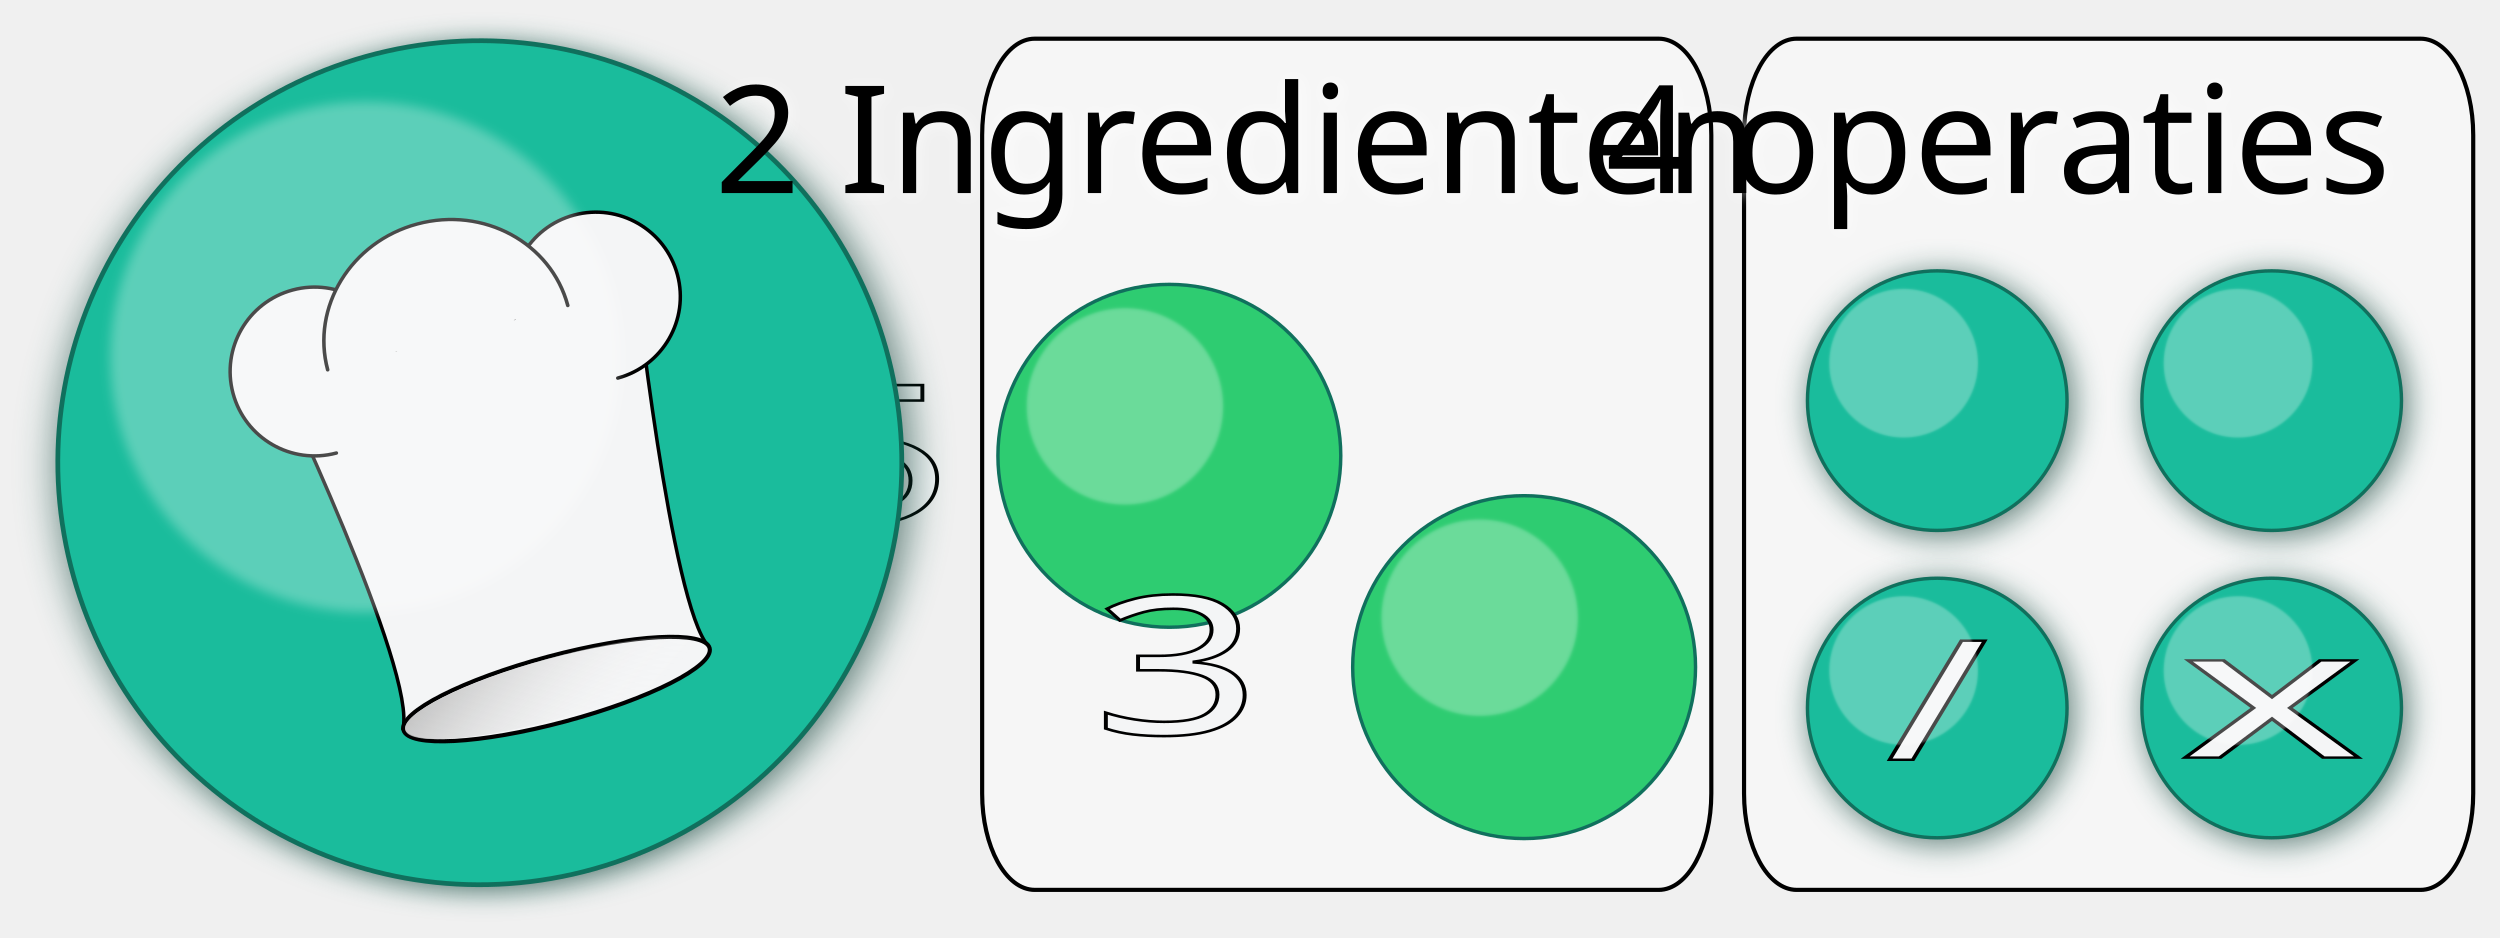
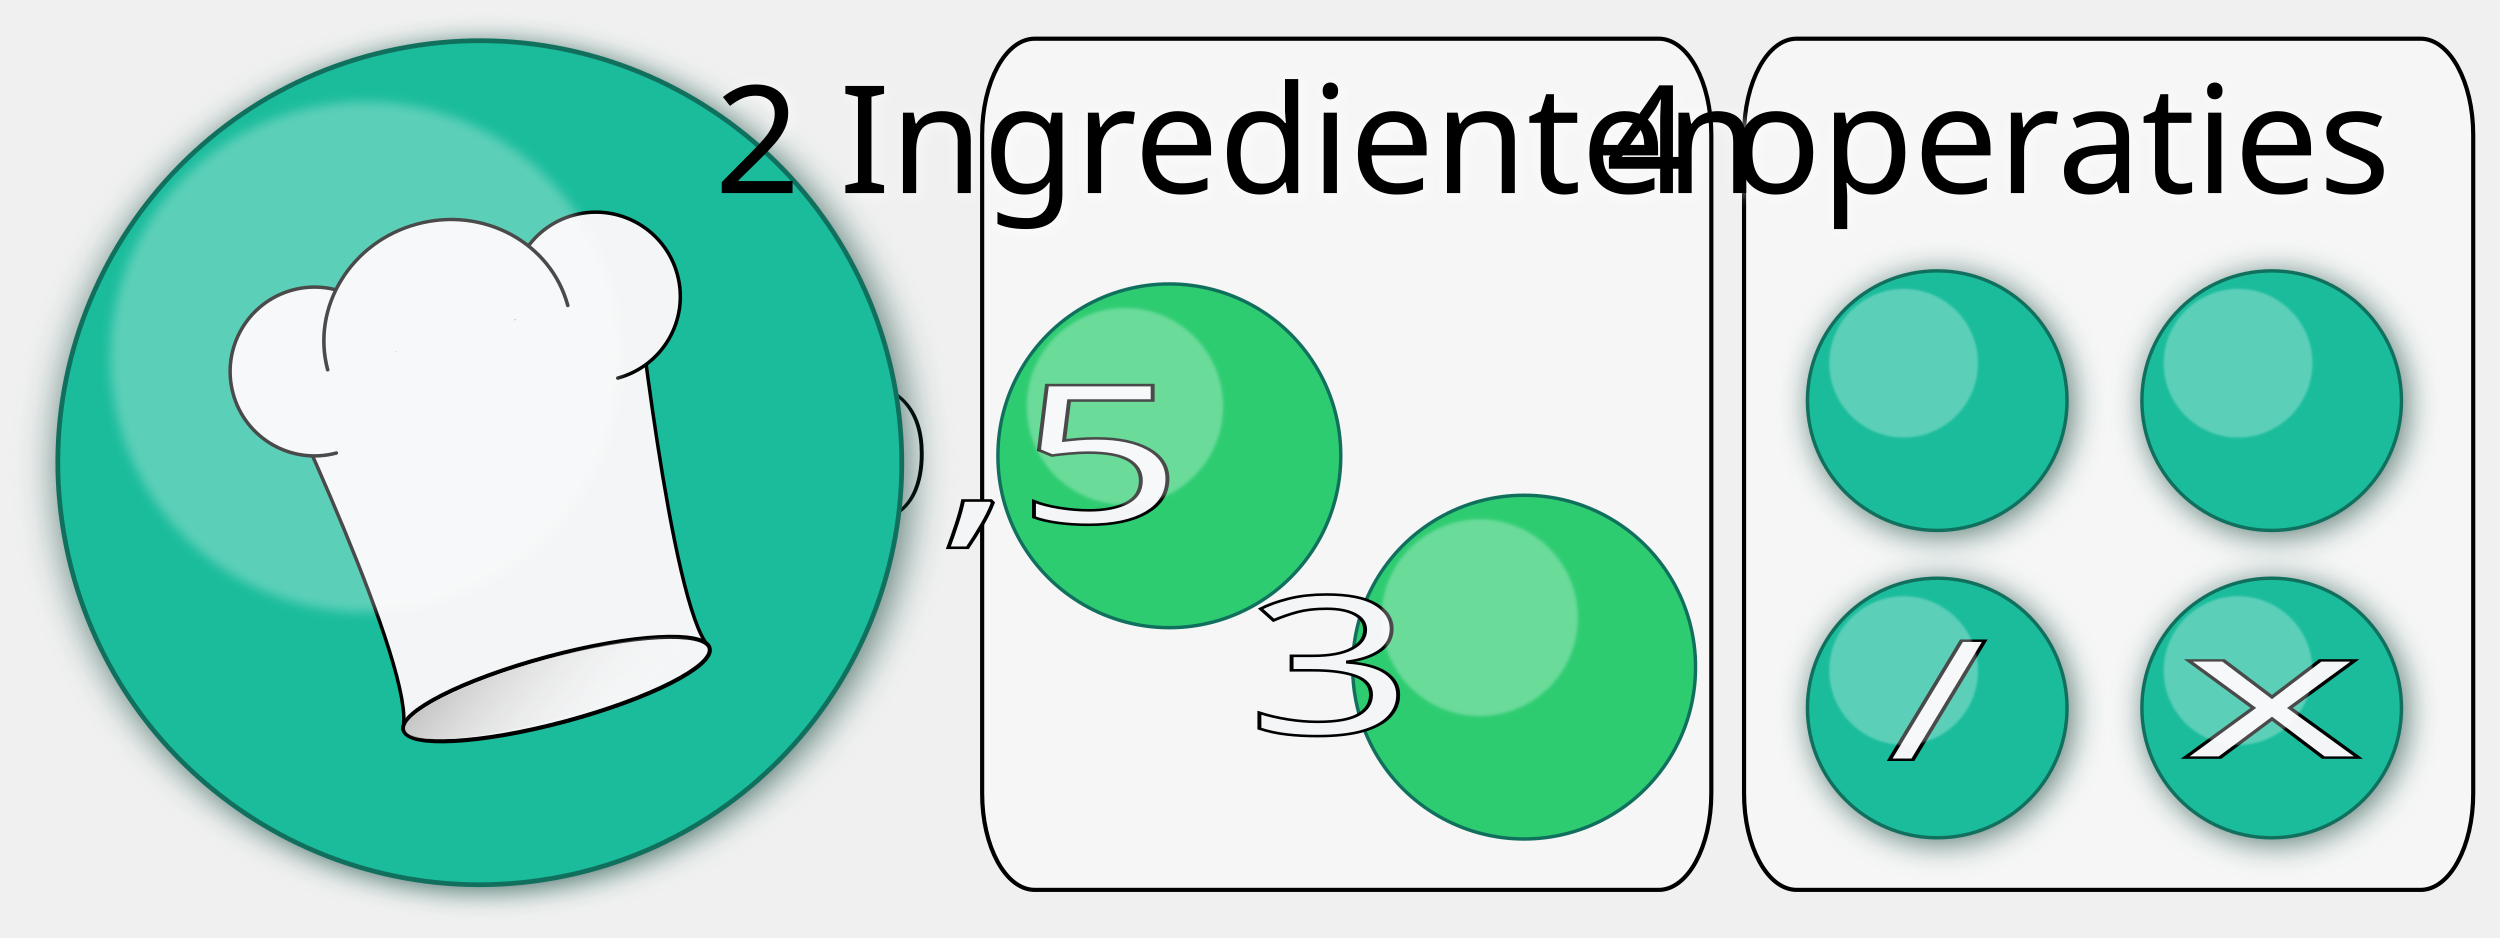
<svg xmlns="http://www.w3.org/2000/svg" xmlns:xlink="http://www.w3.org/1999/xlink" width="2400" height="900" id="svg2" version="1.1">
  <defs id="defs4">
    <linearGradient id="linearGradient5101">
      <stop style="stop-color:#bbbbbb;stop-opacity:1;" offset="0" id="stop5103" />
      <stop style="stop-color:#ffffff;stop-opacity:0;" offset="1" id="stop5105" />
    </linearGradient>
    <linearGradient id="linearGradient4840">
      <stop style="stop-color:#c2bcbb;stop-opacity:1;" offset="0" id="stop4842" />
      <stop style="stop-color:#ffffff;stop-opacity:0;" offset="1" id="stop4844" />
    </linearGradient>
    <linearGradient id="linearGradient4816">
      <stop style="stop-color:#ffffff;stop-opacity:1;" offset="0" id="stop4818" />
      <stop id="stop4824" offset="0.819" style="stop-color:#ffffff;stop-opacity:1;" />
      <stop style="stop-color:#1abc9c;stop-opacity:1;" offset="1" id="stop4820" />
    </linearGradient>
    <linearGradient xlink:href="#linearGradient4840" id="linearGradient4861" gradientUnits="userSpaceOnUse" x1="-833.824" y1="248.401" x2="-696.682" y2="431.258" />
    <linearGradient xlink:href="#linearGradient5101" id="linearGradient5117" gradientUnits="userSpaceOnUse" x1="400.534" y1="530.675" x2="513.169" y2="686.396" />
    <filter id="filter3900" color-interpolation-filters="sRGB">
      <feGaussianBlur stdDeviation="14.232" id="feGaussianBlur3902" />
    </filter>
    <filter id="filter3912" x="-0.138" width="1.275" y="-0.138" height="1.275" color-interpolation-filters="sRGB">
      <feGaussianBlur stdDeviation="17.255" id="feGaussianBlur3914" />
    </filter>
    <filter id="filter3916" x="-0.138" width="1.275" y="-0.138" height="1.275" color-interpolation-filters="sRGB">
      <feGaussianBlur stdDeviation="17.255" id="feGaussianBlur3918" />
    </filter>
    <filter id="filter3920" x="-0.138" width="1.275" y="-0.138" height="1.275" color-interpolation-filters="sRGB">
      <feGaussianBlur stdDeviation="17.255" id="feGaussianBlur3922" />
    </filter>
    <filter id="filter3924" x="-0.138" width="1.275" y="-0.138" height="1.275" color-interpolation-filters="sRGB">
      <feGaussianBlur stdDeviation="17.255" id="feGaussianBlur3926" />
    </filter>
    <filter id="filter3978" color-interpolation-filters="sRGB">
      <feGaussianBlur stdDeviation="3.01" id="feGaussianBlur3980" />
    </filter>
    <filter id="filter3982" color-interpolation-filters="sRGB">
      <feGaussianBlur stdDeviation="3.01" id="feGaussianBlur3984" />
    </filter>
    <filter id="filter3986" color-interpolation-filters="sRGB">
      <feGaussianBlur stdDeviation="3.01" id="feGaussianBlur3988" />
    </filter>
    <filter id="filter3990" color-interpolation-filters="sRGB">
      <feGaussianBlur stdDeviation="3.01" id="feGaussianBlur3992" />
    </filter>
    <filter id="filter3994" color-interpolation-filters="sRGB">
      <feGaussianBlur stdDeviation="3.01" id="feGaussianBlur3996" />
    </filter>
    <filter id="filter4120" x="-0.029" width="1.058" y="-0.12" height="1.239">
      <feGaussianBlur stdDeviation="6.892" id="feGaussianBlur4122" />
    </filter>
    <filter id="filter4124" x="-0.037" width="1.075" y="-0.122" height="1.243">
      <feGaussianBlur stdDeviation="6.892" id="feGaussianBlur4126" />
    </filter>
  </defs>
  <g id="layer1" transform="translate(0,-152.3622)">
    <rect ry="92.511" rx="50.507" y="189.505" x="1674.286" height="817.143" width="700" id="rect4085" style="fill:#ffffff;fill-opacity:0.427;stroke:#000000;stroke-width:4;stroke-miterlimit:4;stroke-opacity:1;stroke-dasharray:none" />
    <text id="text4100" y="339.692" x="1295.714" style="font-size:64px;font-style:normal;font-variant:normal;font-weight:normal;font-stretch:normal;text-align:center;line-height:100%;writing-mode:lr-tb;text-anchor:middle;fill:#ffffff;fill-opacity:0.569;stroke:#000004;stroke-width:3.057;stroke-linecap:square;stroke-linejoin:miter;stroke-miterlimit:4;stroke-opacity:1;stroke-dasharray:none;stroke-dashoffset:0;font-family:Arial;-inkscape-font-specification:Arial;filter:url(#filter4120)" xml:space="preserve">
      <tspan id="tspan4102" y="339.692" x="1295.714">
        <tspan id="tspan4104" style="font-size:144px;fill:#ffffff;fill-opacity:0.569;stroke:none;font-family:League Gothic;-inkscape-font-specification:League Gothic" y="339.692" x="1295.714">2 Ingredienten</tspan>
      </tspan>
    </text>
    <rect style="fill:#ffffff;fill-opacity:0.427;stroke:#000000;stroke-width:4;stroke-miterlimit:4;stroke-opacity:1;stroke-dasharray:none" id="rect4083" width="700" height="817.143" x="942.857" y="189.505" rx="50.507" ry="92.511" />
    <text id="text4106" y="339.699" x="2026.896" style="font-size:64px;font-style:normal;font-variant:normal;font-weight:normal;font-stretch:normal;text-align:center;line-height:100%;writing-mode:lr-tb;text-anchor:middle;fill:#ffffff;fill-opacity:0.569;stroke:#000004;stroke-width:3.057;stroke-linecap:square;stroke-linejoin:miter;stroke-miterlimit:4;stroke-opacity:1;stroke-dasharray:none;stroke-dashoffset:0;font-family:Arial;-inkscape-font-specification:Arial;filter:url(#filter4124)" xml:space="preserve">
      <tspan id="tspan4108" y="339.699" x="2026.896">
        <tspan id="tspan4110" style="font-size:144px;fill:#ffffff;fill-opacity:0.569;stroke:none;font-family:League Gothic;-inkscape-font-specification:League Gothic" y="339.699" x="2026.896">4 operaties</tspan>
      </tspan>
    </text>
    <g id="g3091" transform="translate(800.9468,60.39377)">
      <path transform="matrix(0.8277916,0,0,0.8277916,423.0794,273.2524)" d="m 1311.178,250.472 c 0,83.126 -67.387,150.513 -150.513,150.513 -83.126,0 -150.513,-67.387 -150.513,-150.513 0,-83.126 67.387,-150.513 150.513,-150.513 83.126,0 150.513,67.387 150.513,150.513 z" id="path3906" style="fill:#062a23;fill-opacity:0.569;stroke:#10705d;stroke-width:4;stroke-linecap:round;stroke-linejoin:round;stroke-miterlimit:4;stroke-opacity:1;stroke-dasharray:none;stroke-dashoffset:0;filter:url(#filter3916)" />
      <g id="g3054">
        <path transform="matrix(0.8277916,0,0,0.8277916,419.0794,269.2524)" d="m 1311.178,250.472 c 0,83.126 -67.387,150.513 -150.513,150.513 -83.126,0 -150.513,-67.387 -150.513,-150.513 0,-83.126 67.387,-150.513 150.513,-150.513 83.126,0 150.513,67.387 150.513,150.513 z" id="path4899" style="fill:#1abc9c;fill-opacity:1;stroke:#10705d;stroke-width:4;stroke-linecap:round;stroke-linejoin:round;stroke-miterlimit:4;stroke-opacity:1;stroke-dasharray:none;stroke-dashoffset:0" />
        <text id="text4901" y="413.488" x="1472.484" style="font-size:283.434px;font-style:normal;font-variant:normal;font-weight:normal;font-stretch:normal;text-align:center;line-height:100%;writing-mode:lr-tb;text-anchor:middle;fill:#f4f5f6;fill-opacity:1;stroke:#000000;stroke-width:3.117;stroke-miterlimit:4;stroke-opacity:1;stroke-dasharray:none;font-family:League Gothic;-inkscape-font-specification:League Gothic" xml:space="preserve" transform="scale(0.937175,1.067037)">
          <tspan id="tspan4903" y="413.488" x="1472.484" style="fill:#f4f5f6;fill-opacity:1;stroke-width:3.117">_</tspan>
        </text>
        <path style="fill:#ffffff;fill-opacity:0.29;stroke:none;filter:url(#filter3986)" id="path4907" d="m 1311.178,250.472 c 0,83.126 -67.387,150.513 -150.513,150.513 -83.126,0 -150.513,-67.387 -150.513,-150.513 0,-83.126 67.387,-150.513 150.513,-150.513 83.126,0 150.513,67.387 150.513,150.513 z" transform="matrix(0.4742701,0,0,0.4742701,797.1156,321.8572)" />
      </g>
    </g>
    <g id="g4005" transform="translate(-86.98642,80.28571)">
      <g transform="translate(1147.542,72.58195)" id="g3082">
        <path transform="matrix(0.8277916,0,0,0.8277916,163.4702,475.8378)" d="m 1311.178,250.472 c 0,83.126 -67.387,150.513 -150.513,150.513 -83.126,0 -150.513,-67.387 -150.513,-150.513 0,-83.126 67.387,-150.513 150.513,-150.513 83.126,0 150.513,67.387 150.513,150.513 z" id="path3908" style="fill:#062a23;fill-opacity:0.569;stroke:#10705d;stroke-width:4;stroke-linecap:round;stroke-linejoin:round;stroke-miterlimit:4;stroke-opacity:1;stroke-dasharray:none;stroke-dashoffset:0;filter:url(#filter3920)" />
        <g id="g3067">
          <path transform="matrix(0.8277916,0,0,0.8277916,159.4702,471.8378)" d="m 1311.178,250.472 c 0,83.126 -67.387,150.513 -150.513,150.513 -83.126,0 -150.513,-67.387 -150.513,-150.513 0,-83.126 67.387,-150.513 150.513,-150.513 83.126,0 150.513,67.387 150.513,150.513 z" id="path4911" style="fill:#1abc9c;fill-opacity:1;stroke:#10705d;stroke-width:4;stroke-linecap:round;stroke-linejoin:round;stroke-miterlimit:4;stroke-opacity:1;stroke-dasharray:none;stroke-dashoffset:0" />
          <text transform="scale(1.392025,0.718378)" id="text4913" y="1011.709" x="804.859" style="font-size:242.338px;font-style:normal;font-variant:normal;font-weight:normal;font-stretch:normal;text-align:center;line-height:100%;writing-mode:lr-tb;text-anchor:middle;fill:#f4f5f6;fill-opacity:1;stroke:#000000;stroke-width:3.218;stroke-miterlimit:4;stroke-opacity:1;stroke-dasharray:none;font-family:League Gothic;-inkscape-font-specification:League Gothic" xml:space="preserve">
            <tspan style="fill:#f4f5f6;fill-opacity:1;stroke-width:3.218" id="tspan4915" y="1011.709" x="804.859">x<tspan id="tspan4917" style="fill:#f4f5f6;fill-opacity:1;stroke:#000000;stroke-width:3.218;stroke-miterlimit:4;stroke-opacity:1;stroke-dasharray:none" y="1011.709" x="804.859" />
            </tspan>
          </text>
          <path style="fill:#ffffff;fill-opacity:0.29;stroke:none;filter:url(#filter3994)" id="path4919" d="m 1311.178,250.472 c 0,83.126 -67.387,150.513 -150.513,150.513 -83.126,0 -150.513,-67.387 -150.513,-150.513 0,-83.126 67.387,-150.513 150.513,-150.513 83.126,0 150.513,67.387 150.513,150.513 z" transform="matrix(0.4742701,0,0,0.4742701,537.5064,524.4426)" />
        </g>
      </g>
      <g transform="translate(520.4071,-119.9019)" id="g3074">
        <path style="fill:#062a23;fill-opacity:0.569;stroke:#10705d;stroke-width:4;stroke-linecap:round;stroke-linejoin:round;stroke-miterlimit:4;stroke-opacity:1;stroke-dasharray:none;stroke-dashoffset:0;filter:url(#filter3924)" id="path3910" d="m 1311.178,250.472 c 0,83.126 -67.387,150.513 -150.513,150.513 -83.126,0 -150.513,-67.387 -150.513,-150.513 0,-83.126 67.387,-150.513 150.513,-150.513 83.126,0 150.513,67.387 150.513,150.513 z" transform="matrix(0.8277916,0,0,0.8277916,469.5464,668.3216)" />
        <path transform="matrix(0.8277916,0,0,0.8277916,465.5464,664.3216)" d="m 1311.178,250.472 c 0,83.126 -67.387,150.513 -150.513,150.513 -83.126,0 -150.513,-67.387 -150.513,-150.513 0,-83.126 67.387,-150.513 150.513,-150.513 83.126,0 150.513,67.387 150.513,150.513 z" id="path4923" style="fill:#1abc9c;fill-opacity:1;stroke:#10705d;stroke-width:4;stroke-linecap:round;stroke-linejoin:round;stroke-miterlimit:4;stroke-opacity:1;stroke-dasharray:none;stroke-dashoffset:0" />
        <text id="text4925" y="1172.57" x="1120.697" style="font-size:203.722px;font-style:normal;font-variant:normal;font-weight:normal;font-stretch:normal;text-align:center;line-height:100%;writing-mode:lr-tb;text-anchor:middle;fill:#f4f5f6;fill-opacity:1;stroke:#000000;stroke-width:3.064;stroke-miterlimit:4;stroke-opacity:1;stroke-dasharray:none;font-family:League Gothic;-inkscape-font-specification:League Gothic" xml:space="preserve" transform="scale(1.272671,0.7857489)">
          <tspan id="tspan4927" y="1172.57" x="1120.697" style="fill:#f4f5f6;fill-opacity:1;stroke-width:3.064">/<tspan id="tspan4929" style="fill:#f4f5f6;fill-opacity:1;stroke:#000000;stroke-width:3.064;stroke-miterlimit:4;stroke-opacity:1;stroke-dasharray:none" y="1172.57" x="1120.697" />
          </tspan>
        </text>
        <path style="fill:#ffffff;fill-opacity:0.29;stroke:none;filter:url(#filter3990)" id="path4931" d="m 1311.178,250.472 c 0,83.126 -67.387,150.513 -150.513,150.513 -83.126,0 -150.513,-67.387 -150.513,-150.513 0,-83.126 67.387,-150.513 150.513,-150.513 83.126,0 150.513,67.387 150.513,150.513 z" transform="matrix(0.4742701,0,0,0.4742701,843.5826,716.9264)" />
      </g>
    </g>
    <g id="g3909" transform="translate(783.6267,-262.6754)">
      <g transform="translate(0,464.9315)" id="g3895">
        <path transform="matrix(0.8277916,0,0,0.8277916,119.3404,131.3901)" d="m 1311.178,250.472 c 0,83.126 -67.387,150.513 -150.513,150.513 -83.126,0 -150.513,-67.387 -150.513,-150.513 0,-83.126 67.387,-150.513 150.513,-150.513 83.126,0 150.513,67.387 150.513,150.513 z" id="path3904" style="fill:#062a23;fill-opacity:0.569;stroke:#10705d;stroke-width:4;stroke-linecap:round;stroke-linejoin:round;stroke-miterlimit:4;stroke-opacity:1;stroke-dasharray:none;stroke-dashoffset:0;filter:url(#filter3912)" />
        <path style="fill:#1abc9c;fill-opacity:1;stroke:#10705d;stroke-width:4;stroke-linecap:round;stroke-linejoin:round;stroke-miterlimit:4;stroke-opacity:1;stroke-dasharray:none;stroke-dashoffset:0" id="path4872" d="m 1311.178,250.472 c 0,83.126 -67.387,150.513 -150.513,150.513 -83.126,0 -150.513,-67.387 -150.513,-150.513 0,-83.126 67.387,-150.513 150.513,-150.513 83.126,0 150.513,67.387 150.513,150.513 z" transform="matrix(0.8277916,0,0,0.8277916,115.3404,127.3901)" />
        <text xml:space="preserve" style="font-size:303.115px;font-style:normal;font-variant:normal;font-weight:normal;font-stretch:normal;text-align:center;line-height:100%;writing-mode:lr-tb;text-anchor:middle;fill:#f4f5f6;fill-opacity:1;stroke:#000000;stroke-width:3.057;stroke-miterlimit:4;stroke-opacity:1;stroke-dasharray:none;font-family:League Gothic;-inkscape-font-specification:League Gothic" x="1076.066" y="443.546" id="text4884">
          <tspan x="1076.066" y="443.546" id="tspan4886" style="fill:#f4f5f6;fill-opacity:1;stroke-width:3.057;stroke-miterlimit:4;stroke-dasharray:none">
            <tspan x="1076.066" y="443.546" style="fill:#f4f5f6;fill-opacity:1;stroke:#000000;stroke-width:3.057;stroke-miterlimit:4;stroke-opacity:1;stroke-dasharray:none" id="tspan4888">+</tspan>
          </tspan>
        </text>
        <path transform="matrix(0.4742701,0,0,0.4742701,493.3766,179.9949)" d="m 1311.178,250.472 c 0,83.126 -67.387,150.513 -150.513,150.513 -83.126,0 -150.513,-67.387 -150.513,-150.513 0,-83.126 67.387,-150.513 150.513,-150.513 83.126,0 150.513,67.387 150.513,150.513 z" id="path4874" style="fill:#ffffff;fill-opacity:0.29;stroke:none;filter:url(#filter3982)" />
      </g>
    </g>
-     <g id="g4087" transform="translate(4.15639,0)">
-       <g transform="translate(-354.8572,-244.7857)" id="g3949">
-         <g id="g3930" transform="translate(300,14.28572)">
-           <path style="fill:#2ecc71;fill-opacity:1;stroke:#10705d;stroke-width:3.028;stroke-linecap:round;stroke-linejoin:round;stroke-miterlimit:4;stroke-opacity:1;stroke-dasharray:none;stroke-dashoffset:0" id="path3932" d="m 1311.178,250.472 c 0,83.126 -67.387,150.513 -150.513,150.513 -83.126,0 -150.513,-67.387 -150.513,-150.513 0,-83.126 67.387,-150.513 150.513,-150.513 83.126,0 150.513,67.387 150.513,150.513 z" transform="matrix(1.093414,0,0,1.093414,-95.81593,546.5733)" />
-           <text transform="scale(1.23711,0.8083354)" xml:space="preserve" style="font-size:229.122px;font-style:normal;font-variant:normal;font-weight:normal;font-stretch:normal;text-align:center;line-height:100%;writing-mode:lr-tb;text-anchor:middle;fill:#f4f5f6;fill-opacity:1;stroke:#000000;stroke-width:3.057;stroke-miterlimit:4;stroke-opacity:1;stroke-dasharray:none;font-family:League Gothic;-inkscape-font-specification:League Gothic" x="947.129" y="1094.611" id="text3934">
-             <tspan x="947.129" y="1094.611" id="tspan3936" style="fill:#f4f5f6;fill-opacity:1;stroke-width:3.057;stroke-miterlimit:4;stroke-dasharray:none">0.5</tspan>
-           </text>
-           <path transform="matrix(0.6264544,0,0,0.6264544,403.5251,616.058)" d="m 1311.178,250.472 c 0,83.126 -67.387,150.513 -150.513,150.513 -83.126,0 -150.513,-67.387 -150.513,-150.513 0,-83.126 67.387,-150.513 150.513,-150.513 83.126,0 150.513,67.387 150.513,150.513 z" id="path3938" style="fill:#ffffff;fill-opacity:0.29;stroke:none;filter:url(#filter3982)" />
-         </g>
-       </g>
-       <g transform="translate(-622.8572,423.7858)" id="g3903">
-         <path transform="matrix(1.093414,0,0,1.093414,812.7555,95.14472)" d="m 1311.178,250.472 c 0,83.126 -67.387,150.513 -150.513,150.513 -83.126,0 -150.513,-67.387 -150.513,-150.513 0,-83.126 67.387,-150.513 150.513,-150.513 83.126,0 150.513,67.387 150.513,150.513 z" id="path3863" style="fill:#2ecc71;fill-opacity:1;stroke:#10705d;stroke-width:3.028;stroke-linecap:round;stroke-linejoin:round;stroke-miterlimit:4;stroke-opacity:1;stroke-dasharray:none;stroke-dashoffset:0" />
-         <text id="text3865" y="536.144" x="1681.559" style="font-size:229.122px;font-style:normal;font-variant:normal;font-weight:normal;font-stretch:normal;text-align:center;line-height:100%;writing-mode:lr-tb;text-anchor:middle;fill:#f4f5f6;fill-opacity:1;stroke:#000000;stroke-width:3.057;stroke-miterlimit:4;stroke-opacity:1;stroke-dasharray:none;font-family:League Gothic;-inkscape-font-specification:League Gothic" xml:space="preserve" transform="scale(1.23711,0.8083354)">
-           <tspan style="fill:#f4f5f6;fill-opacity:1;stroke-width:3.057;stroke-miterlimit:4;stroke-dasharray:none" id="tspan3867" y="536.144" x="1681.559">3</tspan>
-         </text>
-         <path style="fill:#ffffff;fill-opacity:0.29;stroke:none;filter:url(#filter3982)" id="path3869" d="m 1311.178,250.472 c 0,83.126 -67.387,150.513 -150.513,150.513 -83.126,0 -150.513,-67.387 -150.513,-150.513 0,-83.126 67.387,-150.513 150.513,-150.513 83.126,0 150.513,67.387 150.513,150.513 z" transform="matrix(0.6264544,0,0,0.6264544,1312.097,164.6295)" />
-       </g>
-     </g>
+     <path transform="matrix(1.093414,0,0,1.093414,-146.5167,316.0733)" d="m 1311.178,250.472 a 150.513,150.513 0 1 1 -301.025,0 150.513,150.513 0 1 1 301.025,0 z" id="path3932" style="fill:#2ecc71;fill-opacity:1;stroke:#10705d;stroke-width:3.028;stroke-linecap:round;stroke-linejoin:round;stroke-miterlimit:4;stroke-opacity:1;stroke-dasharray:none;stroke-dashoffset:0" />
+     <text id="text3934" y="809.457" x="906.145" style="font-size:229.122px;font-style:normal;font-variant:normal;font-weight:normal;font-stretch:normal;text-align:center;line-height:100%;writing-mode:lr-tb;text-anchor:middle;fill:#f4f5f6;fill-opacity:1;stroke:#000000;stroke-width:3.057;stroke-miterlimit:4;stroke-opacity:1;stroke-dasharray:none;font-family:League Gothic;-inkscape-font-specification:League Gothic" xml:space="preserve" transform="scale(1.23711,0.8083354)">
+       <tspan style="fill:#f4f5f6;fill-opacity:1;stroke-width:3.057;stroke-miterlimit:4;stroke-dasharray:none" id="tspan3936" y="809.457" x="906.145">0,5</tspan>
+     </text>
+     <path style="fill:#ffffff;fill-opacity:0.29;stroke:none;filter:url(#filter3982)" id="path3938" d="m 1311.178,250.472 a 150.513,150.513 0 1 1 -301.025,0 150.513,150.513 0 1 1 301.025,0 z" transform="matrix(0.6264544,0,0,0.6264544,352.8243,385.5581)" />
+     <path transform="matrix(1.093414,0,0,1.093414,194.0547,518.9305)" d="m 1311.178,250.472 a 150.513,150.513 0 1 1 -301.025,0 150.513,150.513 0 1 1 301.025,0 z" id="path3863" style="fill:#2ecc71;fill-opacity:1;stroke:#10705d;stroke-width:3.028;stroke-linecap:round;stroke-linejoin:round;stroke-miterlimit:4;stroke-opacity:1;stroke-dasharray:none;stroke-dashoffset:0" />
+     <text id="text3865" y="1060.413" x="1181.441" style="font-size:229.122px;font-style:normal;font-variant:normal;font-weight:normal;font-stretch:normal;text-align:center;line-height:100%;writing-mode:lr-tb;text-anchor:middle;fill:#f4f5f6;fill-opacity:1;stroke:#000000;stroke-width:3.057;stroke-miterlimit:4;stroke-opacity:1;stroke-dasharray:none;font-family:League Gothic;-inkscape-font-specification:League Gothic" xml:space="preserve" transform="scale(1.23711,0.8083354)">
+       <tspan style="fill:#f4f5f6;fill-opacity:1;stroke-width:3.057;stroke-miterlimit:4;stroke-dasharray:none" id="tspan3867" y="1060.413" x="1181.441">3</tspan>
+     </text>
+     <path style="fill:#ffffff;fill-opacity:0.29;stroke:none;filter:url(#filter3982)" id="path3869" d="m 1311.178,250.472 a 150.513,150.513 0 1 1 -301.025,0 150.513,150.513 0 1 1 301.025,0 z" transform="matrix(0.6264544,0,0,0.6264544,693.3957,588.4152)" />
    <path transform="matrix(1.110645,-0.2509674,0.2509674,1.110645,1299.379,184.0538)" d="m -440,195.219 c 0,196.456 -159.259,355.714 -355.714,355.714 -196.456,0 -355.714,-159.259 -355.714,-355.714 0,-196.456 159.259,-355.714 355.714,-355.714 196.456,0 355.714,159.259 355.714,355.714 z" id="path3894" style="fill:#062a23;fill-opacity:0.608;stroke:#10705d;stroke-width:4;stroke-miterlimit:4;stroke-opacity:1;stroke-dasharray:none;filter:url(#filter3900)" />
    <path style="fill:#1abc9c;fill-opacity:1;stroke:#10705d;stroke-width:4;stroke-miterlimit:4;stroke-opacity:1;stroke-dasharray:none" id="path4803" d="m -440,195.219 c 0,196.456 -159.259,355.714 -355.714,355.714 -196.456,0 -355.714,-159.259 -355.714,-355.714 0,-196.456 159.259,-355.714 355.714,-355.714 196.456,0 355.714,159.259 355.714,355.714 z" transform="matrix(1.110645,-0.2509674,0.2509674,1.110645,1295.379,180.0538)" />
    <path style="fill:none;stroke:#000000;stroke-width:4.555;stroke-linecap:round;stroke-linejoin:round;stroke-miterlimit:4;stroke-opacity:1;stroke-dasharray:none;stroke-dashoffset:0" d="M -616.33,926.355 -683.124,700.128" id="path4719" />
    <path style="fill:none;stroke:#000000;stroke-width:4.555;stroke-linecap:round;stroke-linejoin:round;stroke-miterlimit:4;stroke-opacity:1;stroke-dasharray:none;stroke-dashoffset:0" d="M -330.024,859.582 -366.09,636.744" id="path4721" />
    <path style="fill:none;stroke:#000000;stroke-width:4.555;stroke-linecap:round;stroke-linejoin:round;stroke-miterlimit:4;stroke-opacity:1;stroke-dasharray:none;stroke-dashoffset:0" d="m -647.029,536.317 c -165.872,-19.121 -213.008,127.139 -9.746,170.829" id="path4723" />
    <path style="fill:none;stroke:#000000;stroke-width:4.555;stroke-linecap:round;stroke-linejoin:round;stroke-miterlimit:4;stroke-opacity:1;stroke-dasharray:none;stroke-dashoffset:0" d="m -676.852,534.801 c -17.892,-84.398 208.226,-136.945 247.288,-63.228" id="path4725" />
    <path style="fill:none;stroke:#000000;stroke-width:4.555;stroke-linecap:round;stroke-linejoin:round;stroke-miterlimit:4;stroke-opacity:1;stroke-dasharray:none;stroke-dashoffset:0" d="m -462.42,492.243 c 139.253,-98.681 211.046,57.26 74.182,161.298" id="path4727" />
    <path style="fill:none;stroke:#000000;stroke-width:4;stroke-linecap:round;stroke-linejoin:round;stroke-miterlimit:4;stroke-opacity:1;stroke-dasharray:none;stroke-dashoffset:0" id="path4729" d="m -646.498,363.943 c 0,19.805 -57.889,35.86 -129.3,35.86 -71.41,0 -129.3,-16.055 -129.3,-35.86 0,-19.805 57.889,-35.86 129.3,-35.86 71.41,0 129.3,16.055 129.3,35.86 z" transform="matrix(1.110645,-0.2509674,0.2509674,1.110645,296.9539,293.7818)" />
    <path transform="matrix(1.122489,-0.2536438,0.2508264,1.110021,299.7133,263.905)" d="m -905.097,363.943 c 0,-19.805 57.889,-35.86 129.3,-35.86 71.41,0 129.3,16.055 129.3,35.86" id="path4731" style="fill:none;stroke:#000000;stroke-width:4;stroke-linecap:round;stroke-linejoin:round;stroke-miterlimit:4;stroke-opacity:1;stroke-dasharray:none;stroke-dashoffset:0" />
    <path transform="matrix(1.110645,-0.2509674,0.2509674,1.110645,296.9539,293.7818)" d="m -646.498,363.943 c 0,19.805 -57.889,35.86 -129.3,35.86 -71.41,0 -129.3,-16.055 -129.3,-35.86 0,-19.805 57.889,-35.86 129.3,-35.86 71.41,0 129.3,16.055 129.3,35.86 z" id="path4733" style="fill:url(#linearGradient4861);fill-opacity:1;stroke:none" />
    <path style="fill:#f4f5f6;fill-opacity:1;stroke:#000000;stroke-width:3.355;stroke-linejoin:bevel;stroke-miterlimit:4;stroke-opacity:1" d="m 261.347,505.41 347.907,-93.221 c 0,0 34.806,322.489 71.194,360.967 L 386.568,852.991 C 401.875,799.169 261.347,505.41 261.347,505.41 z" id="rect4996" />
    <path style="fill:#f4f5f6;fill-opacity:1;stroke:#000000;stroke-width:4;stroke-linecap:round;stroke-linejoin:round;stroke-miterlimit:4;stroke-opacity:1;stroke-dasharray:none;stroke-dashoffset:0" id="path4999" d="m 338.906,325.223 c -53.279,0 -96.47,-43.191 -96.47,-96.47 0,-53.279 43.191,-96.47 96.47,-96.47 53.279,-1e-5 96.47,43.191 96.47,96.47 0,0 0,0 0,0" transform="matrix(0.8112185,-0.2173654,0.2173654,0.8112185,-22.69255,397.0957)" />
    <path transform="matrix(0.8112185,-0.2173654,0.2173654,0.8112185,247.4275,325.1565)" style="fill:#f4f5f6;fill-opacity:1;stroke:#000000;stroke-width:4;stroke-linecap:round;stroke-linejoin:round;stroke-miterlimit:4;stroke-opacity:1;stroke-dasharray:none;stroke-dashoffset:0" id="path4999-9" d="m 242.437,228.754 c 1e-5,-53.279 43.191,-96.47 96.47,-96.47 53.279,0 96.47,43.191 96.47,96.47 -1e-5,53.279 -43.191,96.47 -96.47,96.47" />
    <path transform="matrix(1.194676,-0.3201126,0.3031865,1.131507,-44.40246,326.1977)" style="fill:#f4f5f6;fill-opacity:1;stroke:#000000;stroke-width:2.791;stroke-linecap:round;stroke-linejoin:round;stroke-miterlimit:4;stroke-opacity:1;stroke-dasharray:none;stroke-dashoffset:0" id="path4999-4" d="m 242.437,228.754 c 1e-5,-53.279 43.191,-96.47 96.47,-96.47 53.279,0 96.47,43.191 96.47,96.47" />
    <path transform="matrix(1.627471,0,0,1.627471,-1538.041,87.4102)" d="m 1311.178,250.472 c 0,83.126 -67.387,150.513 -150.513,150.513 -83.126,0 -150.513,-67.387 -150.513,-150.513 0,-83.126 67.387,-150.513 150.513,-150.513 83.126,0 150.513,67.387 150.513,150.513 z" id="path4919-4" style="fill:#ffffff;fill-opacity:0.29;stroke:none;filter:url(#filter3978)" />
    <path style="fill:#f4f5f6;fill-opacity:1;stroke:#000000;stroke-width:4;stroke-linecap:round;stroke-linejoin:round;stroke-miterlimit:4;stroke-opacity:1;stroke-dasharray:none;stroke-dashoffset:0" id="path5026" d="m 631.429,610.714 c 0,17.752 -68.436,32.143 -152.857,32.143 -84.421,0 -152.857,-14.391 -152.857,-32.143 0,-17.752 68.436,-32.143 152.857,-32.143 84.421,0 152.857,14.391 152.857,32.143 z" transform="matrix(0.9611686,-0.2575443,0.2588576,0.9660696,-83.77839,347.1337)" />
    <path transform="matrix(0.9428781,-0.2648425,0.2862462,0.8609276,-92.82315,413.9453)" d="m 631.429,610.714 c 0,17.752 -68.436,32.143 -152.857,32.143 -84.421,0 -152.857,-14.391 -152.857,-32.143 0,-17.752 68.436,-32.143 152.857,-32.143 84.421,0 152.857,14.391 152.857,32.143 z" id="path5091" style="fill:url(#linearGradient5117);fill-opacity:1;stroke:none" />
    <text xml:space="preserve" style="font-size:64px;font-style:normal;font-variant:normal;font-weight:normal;font-stretch:normal;text-align:center;line-height:100%;writing-mode:lr-tb;text-anchor:middle;fill:#000000;fill-opacity:1;stroke:#000004;stroke-width:3.057;stroke-linecap:square;stroke-linejoin:miter;stroke-miterlimit:4;stroke-opacity:1;stroke-dasharray:none;stroke-dashoffset:0;font-family:Arial;-inkscape-font-specification:Arial" x="1293.714" y="337.692" id="text4071">
      <tspan x="1293.714" y="337.692" id="tspan4073">
        <tspan x="1293.714" y="337.692" style="font-size:144px;fill:#000000;fill-opacity:1;stroke:none;font-family:League Gothic;-inkscape-font-specification:League Gothic" id="tspan4075">2 Ingredienten</tspan>
      </tspan>
    </text>
    <text xml:space="preserve" style="font-size:64px;font-style:normal;font-variant:normal;font-weight:normal;font-stretch:normal;text-align:center;line-height:100%;writing-mode:lr-tb;text-anchor:middle;fill:#000000;fill-opacity:1;stroke:#000004;stroke-width:3.057;stroke-linecap:square;stroke-linejoin:miter;stroke-miterlimit:4;stroke-opacity:1;stroke-dasharray:none;stroke-dashoffset:0;font-family:Arial;-inkscape-font-specification:Arial" x="2024.896" y="337.699" id="text4077">
      <tspan x="2024.896" y="337.699" id="tspan4079">
        <tspan x="2024.896" y="337.699" style="font-size:144px;fill:#000000;fill-opacity:1;stroke:none;font-family:League Gothic;-inkscape-font-specification:League Gothic" id="tspan4081">4 operaties</tspan>
      </tspan>
    </text>
  </g>
</svg>
